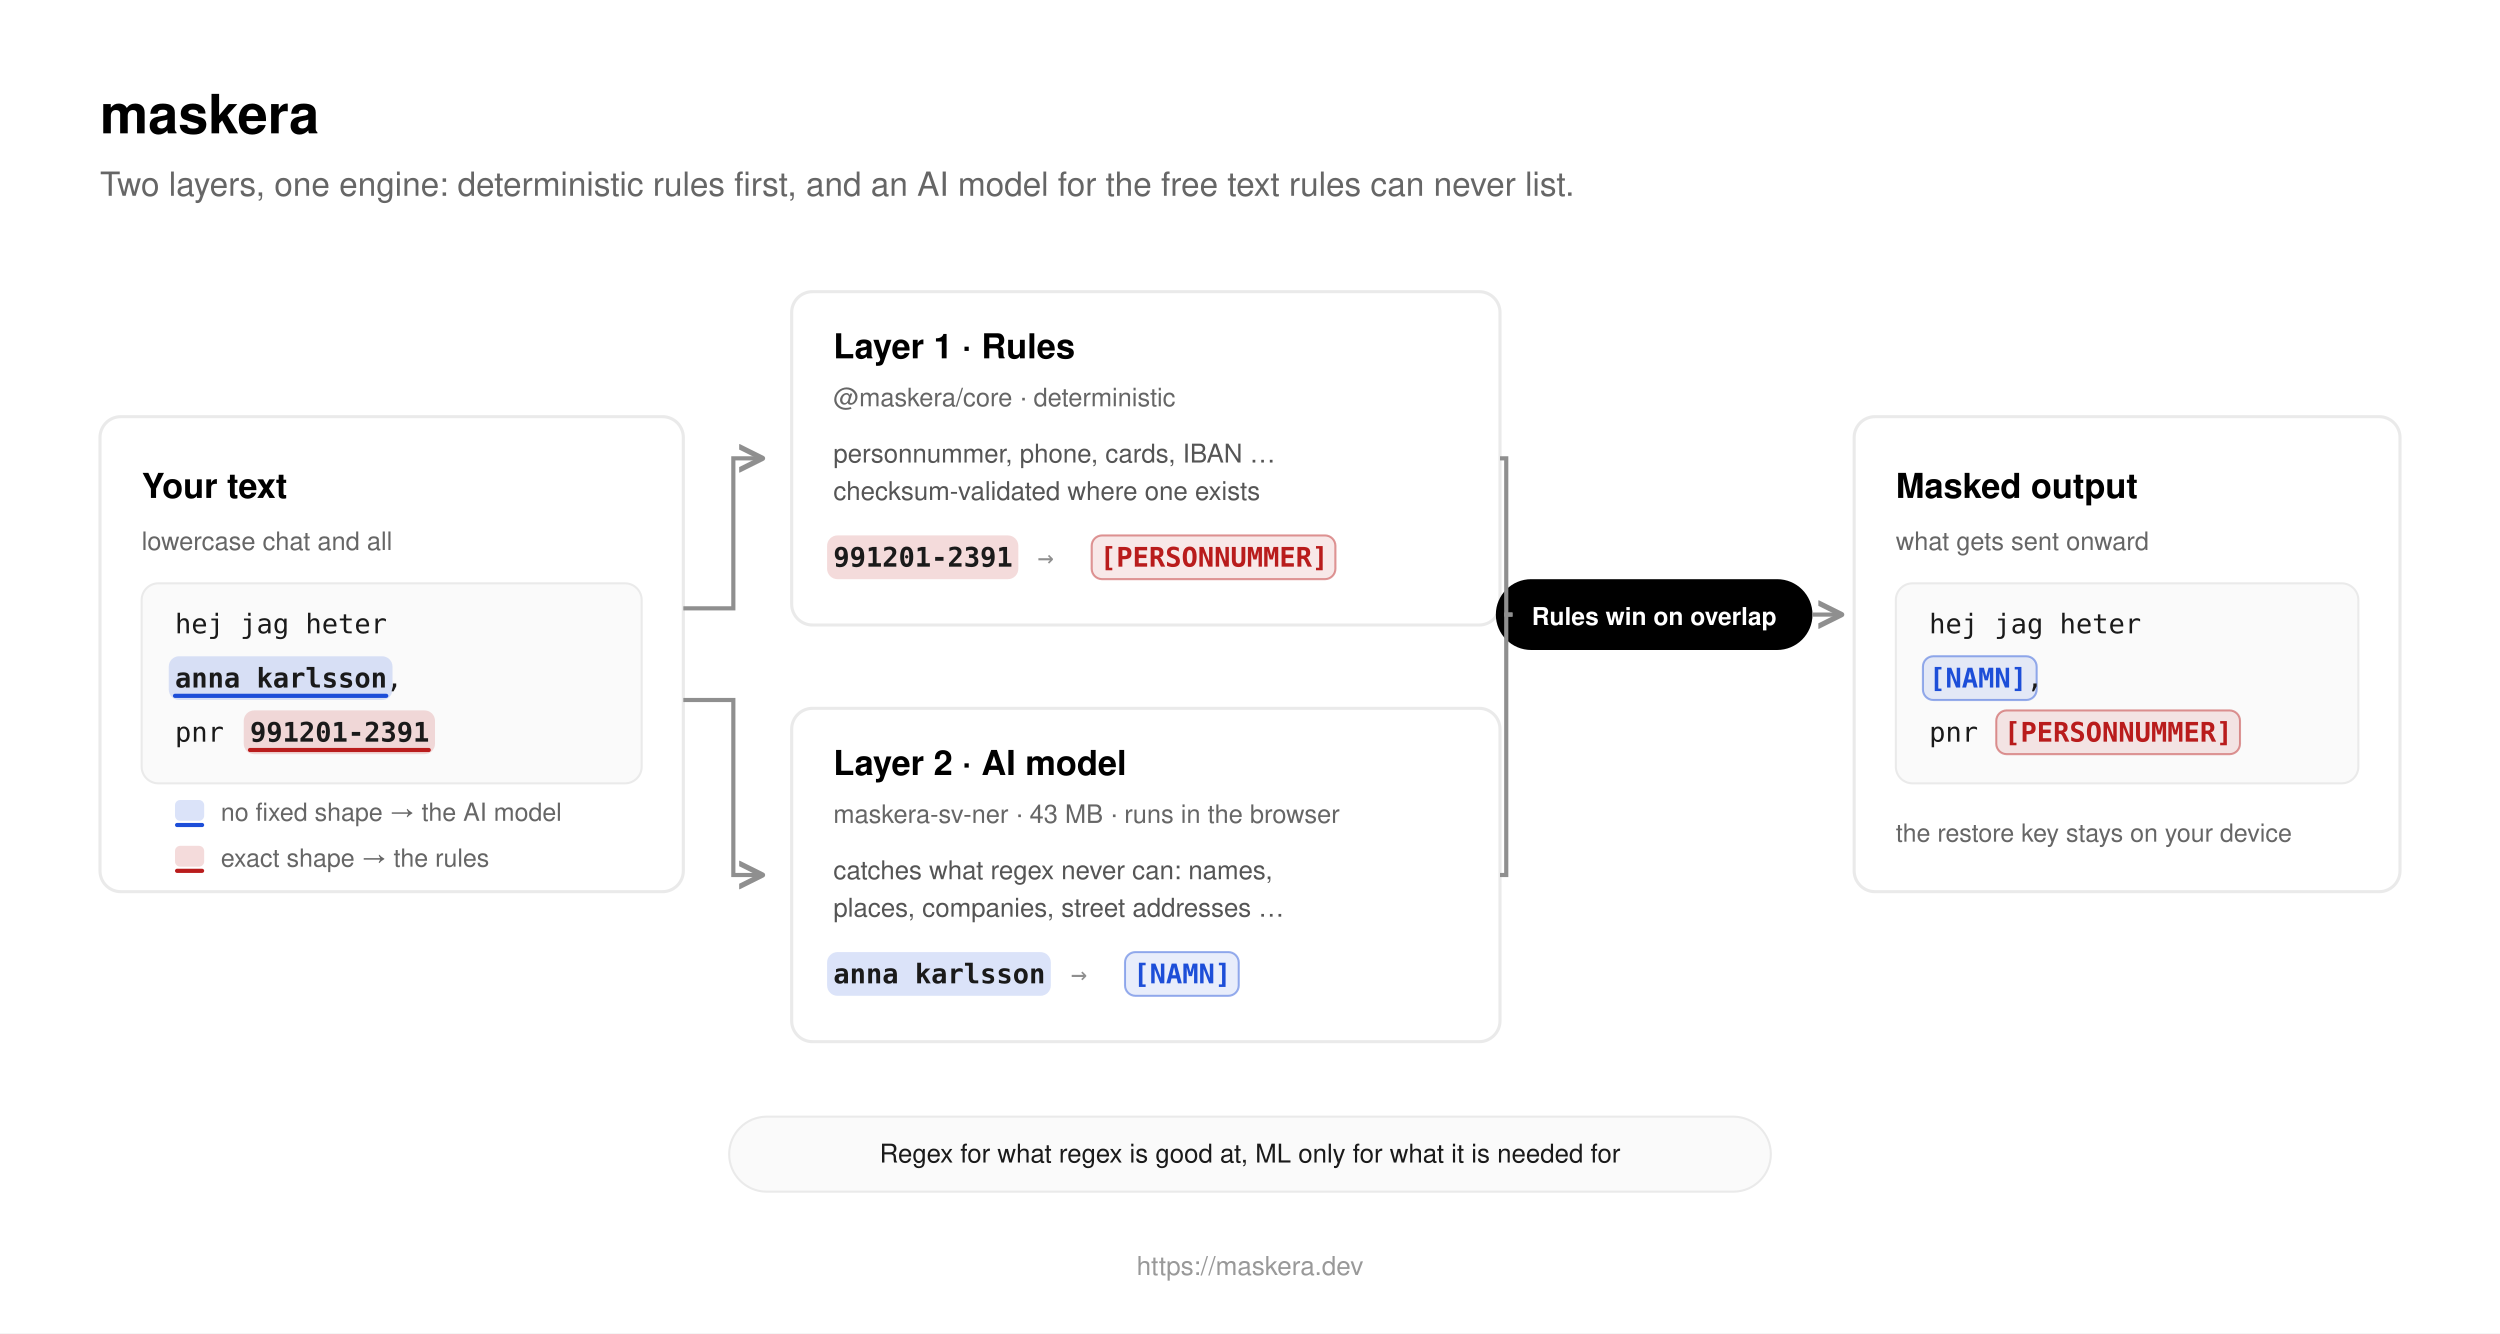
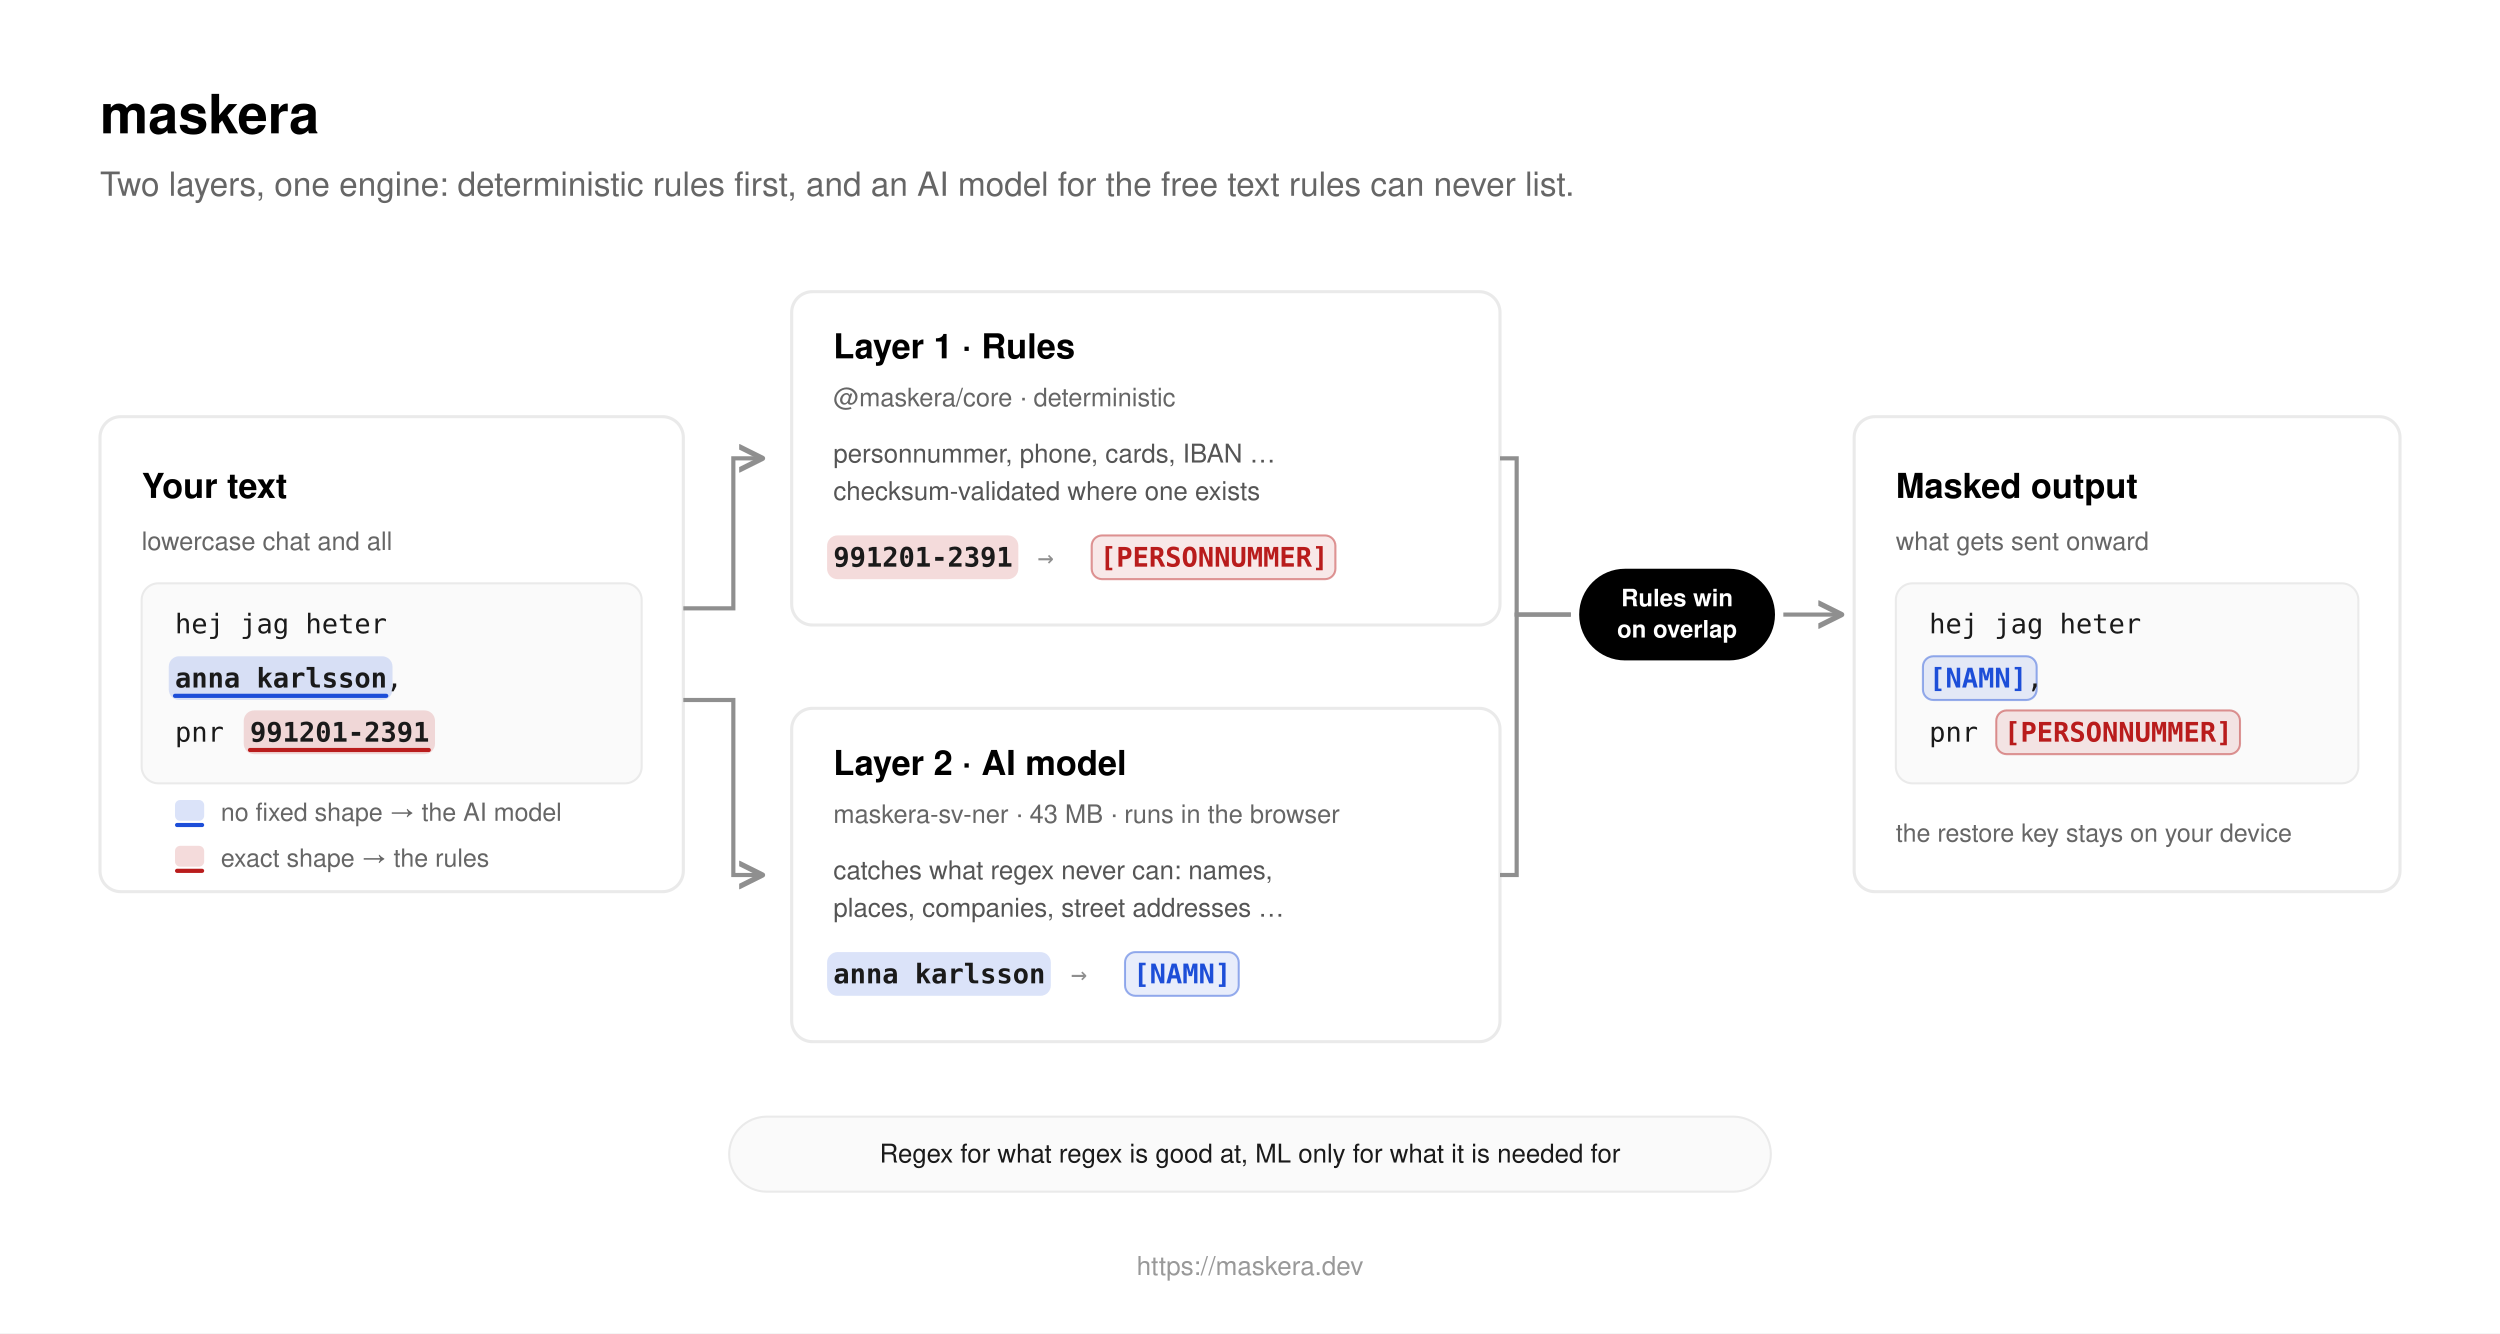
<svg xmlns="http://www.w3.org/2000/svg" viewBox="0 0 1200 640" font-family="Geist, -apple-system, BlinkMacSystemFont, 'Segoe UI', Helvetica, Arial, sans-serif">
  <defs>
    <marker id="arrow" viewBox="0 0 10 10" refX="8" refY="5" markerWidth="7" markerHeight="7" orient="auto-start-reverse">
      <path d="M 0 1 L 8 5 L 0 9" fill="none" stroke="#8f8f8f" stroke-width="1.8" stroke-linecap="round" stroke-linejoin="round" />
    </marker>
  </defs>
  <rect width="1200" height="640" fill="#ffffff" />
  <text x="48" y="64" font-size="26" font-weight="700" fill="#000000">maskera</text>
  <text x="48" y="94" font-size="16" fill="#666666">Two layers, one engine: deterministic rules first, and an AI model for the free text rules can never list.</text>
  <rect x="48" y="200" width="280" height="228" rx="10" fill="#ffffff" stroke="#eaeaea" stroke-width="1.5" />
  <text x="68" y="239" font-size="16.5" font-weight="650" fill="#000000">Your text</text>
  <text x="68" y="264" font-size="12.2" fill="#666666">lowercase chat and all</text>
  <rect x="68" y="280" width="240" height="96" rx="8" fill="#fafafa" stroke="#eaeaea" />
  <rect x="81" y="315" width="107.4" height="21" rx="5" fill="#1d4ed8" fill-opacity="0.16" />
  <line x1="84" y1="334" x2="185.4" y2="334" stroke="#1d4ed8" stroke-width="2" stroke-linecap="round" />
  <rect x="117" y="341" width="91.8" height="21" rx="5" fill="#b91c1c" fill-opacity="0.16" />
  <line x1="120" y1="360" x2="205.8" y2="360" stroke="#b91c1c" stroke-width="2" stroke-linecap="round" />
  <g font-family="'Geist Mono', ui-monospace, 'SF Mono', Menlo, monospace" font-size="13" fill="#1a1a1a" xml:space="preserve">
    <text x="84" y="304" textLength="101.4" lengthAdjust="spacingAndGlyphs">hej jag heter</text>
    <text x="84" y="330" textLength="101.4" lengthAdjust="spacingAndGlyphs" font-weight="600">anna karlsson</text>
    <text x="185.4" y="330" textLength="7.8" lengthAdjust="spacingAndGlyphs">,</text>
    <text x="84" y="356" textLength="23.4" lengthAdjust="spacingAndGlyphs">pnr</text>
    <text x="120" y="356" textLength="85.8" lengthAdjust="spacingAndGlyphs" font-weight="600">991201-2391</text>
  </g>
  <rect x="84" y="384" width="14" height="10" rx="2.5" fill="#1d4ed8" fill-opacity="0.16" />
  <line x1="85" y1="396" x2="97" y2="396" stroke="#1d4ed8" stroke-width="2" stroke-linecap="round" />
  <text x="106" y="394" font-size="12" fill="#666666">no fixed shape → the AI model</text>
  <rect x="84" y="406" width="14" height="10" rx="2.5" fill="#b91c1c" fill-opacity="0.16" />
  <line x1="85" y1="418" x2="97" y2="418" stroke="#b91c1c" stroke-width="2" stroke-linecap="round" />
  <text x="106" y="416" font-size="12" fill="#666666">exact shape → the rules</text>
  <rect x="380" y="140" width="340" height="160" rx="10" fill="#ffffff" stroke="#eaeaea" stroke-width="1.5" />
  <text x="400" y="172" font-size="16.5" font-weight="650" fill="#000000">Layer 1 · Rules</text>
  <text x="400" y="195" font-size="12.2" fill="#666666">@maskera/core · deterministic</text>
  <text x="400" y="222" font-size="12.4" fill="#555555">personnummer, phone, cards, IBAN …</text>
  <text x="400" y="240" font-size="12.4" fill="#555555">checksum-validated where one exists</text>
  <rect x="397" y="257" width="91.8" height="21" rx="5" fill="#b91c1c" fill-opacity="0.16" />
  <rect x="524" y="257" width="117" height="21" rx="5" fill="#b91c1c" fill-opacity="0.10" stroke="#b91c1c" stroke-opacity="0.45" />
  <g font-family="'Geist Mono', ui-monospace, 'SF Mono', Menlo, monospace" font-size="13" xml:space="preserve">
    <text x="400" y="272" textLength="85.8" lengthAdjust="spacingAndGlyphs" font-weight="650" fill="#1a1a1a">991201-2391</text>
    <text x="498" y="272" fill="#8f8f8f">→</text>
    <text x="528" y="272" textLength="109.2" lengthAdjust="spacingAndGlyphs" font-weight="650" fill="#b91c1c">[PERSONNUMMER]</text>
  </g>
  <rect x="380" y="340" width="340" height="160" rx="10" fill="#ffffff" stroke="#eaeaea" stroke-width="1.5" />
  <text x="400" y="372" font-size="16.5" font-weight="650" fill="#000000">Layer 2 · AI model</text>
  <text x="400" y="395" font-size="12.2" fill="#666666">maskera-sv-ner · 43 MB · runs in the browser</text>
  <text x="400" y="422" font-size="12.4" fill="#555555">catches what regex never can: names,</text>
  <text x="400" y="440" font-size="12.4" fill="#555555">places, companies, street addresses …</text>
  <rect x="397" y="457" width="107.4" height="21" rx="5" fill="#1d4ed8" fill-opacity="0.16" />
  <rect x="540" y="457" width="54.6" height="21" rx="5" fill="#1d4ed8" fill-opacity="0.10" stroke="#1d4ed8" stroke-opacity="0.45" />
  <g font-family="'Geist Mono', ui-monospace, 'SF Mono', Menlo, monospace" font-size="13" xml:space="preserve">
    <text x="400" y="472" textLength="101.4" lengthAdjust="spacingAndGlyphs" font-weight="650" fill="#1a1a1a">anna karlsson</text>
    <text x="514" y="472" fill="#8f8f8f">→</text>
    <text x="544" y="472" textLength="46.8" lengthAdjust="spacingAndGlyphs" font-weight="650" fill="#1d4ed8">[NAMN]</text>
  </g>
-   <rect x="718" y="278" width="152" height="34" rx="17" fill="#000000" />
-   <text x="794" y="300" font-size="11.8" font-weight="600" fill="#ffffff" text-anchor="middle">Rules win on overlap</text>
+   <rect x="758" y="273" width="94" height="44" rx="22" fill="#000000" />
+   <text x="805" y="291" font-size="11.5" font-weight="600" fill="#ffffff" text-anchor="middle">Rules win</text>
+   <text x="805" y="306" font-size="11.5" font-weight="600" fill="#ffffff" text-anchor="middle">on overlap</text>
  <rect x="890" y="200" width="262" height="228" rx="10" fill="#ffffff" stroke="#eaeaea" stroke-width="1.5" />
  <text x="910" y="239" font-size="16.5" font-weight="650" fill="#000000">Masked output</text>
  <text x="910" y="264" font-size="12.2" fill="#666666">what gets sent onward</text>
  <rect x="910" y="280" width="222" height="96" rx="8" fill="#fafafa" stroke="#eaeaea" />
  <rect x="923" y="315" width="54.6" height="21" rx="5" fill="#1d4ed8" fill-opacity="0.10" stroke="#1d4ed8" stroke-opacity="0.45" />
  <rect x="958.2" y="341" width="117" height="21" rx="5" fill="#b91c1c" fill-opacity="0.10" stroke="#b91c1c" stroke-opacity="0.45" />
  <g font-family="'Geist Mono', ui-monospace, 'SF Mono', Menlo, monospace" font-size="13" fill="#1a1a1a" xml:space="preserve">
    <text x="926" y="304" textLength="101.4" lengthAdjust="spacingAndGlyphs">hej jag heter</text>
    <text x="926" y="330" textLength="46.8" lengthAdjust="spacingAndGlyphs" font-weight="650" fill="#1d4ed8">[NAMN]</text>
    <text x="972.8" y="330" textLength="7.8" lengthAdjust="spacingAndGlyphs">,</text>
    <text x="926" y="356" textLength="23.4" lengthAdjust="spacingAndGlyphs">pnr</text>
    <text x="962" y="356" textLength="109.2" lengthAdjust="spacingAndGlyphs" font-weight="650" fill="#b91c1c">[PERSONNUMMER]</text>
  </g>
  <text x="910" y="404" font-size="12" fill="#666666">the restore key stays on your device</text>
  <path d="M 328 292 H 352 V 220 H 366" fill="none" stroke="#8f8f8f" stroke-width="2" marker-end="url(#arrow)" />
  <path d="M 328 336 H 352 V 420 H 366" fill="none" stroke="#8f8f8f" stroke-width="2" marker-end="url(#arrow)" />
-   <path d="M 720 220 H 723 V 295 H 726" fill="none" stroke="#8f8f8f" stroke-width="2" />
-   <path d="M 720 420 H 723 V 295 H 726" fill="none" stroke="#8f8f8f" stroke-width="2" />
-   <path d="M 870 295 H 884" fill="none" stroke="#8f8f8f" stroke-width="2" marker-end="url(#arrow)" />
+   <path d="M 720 220 H 728 V 295 H 754" fill="none" stroke="#8f8f8f" stroke-width="2" />
+   <path d="M 720 420 H 728 V 295 H 754" fill="none" stroke="#8f8f8f" stroke-width="2" />
+   <path d="M 856 295 H 884" fill="none" stroke="#8f8f8f" stroke-width="2" marker-end="url(#arrow)" />
  <rect x="350" y="536" width="500" height="36" rx="18" fill="#fafafa" stroke="#eaeaea" />
  <text x="600" y="558" font-size="12.4" fill="#1a1a1a" text-anchor="middle">Regex for what regex is good at, ML only for what it is needed for</text>
  <text x="600" y="612" font-size="12.5" fill="#999999" text-anchor="middle">https://maskera.dev</text>
</svg>
